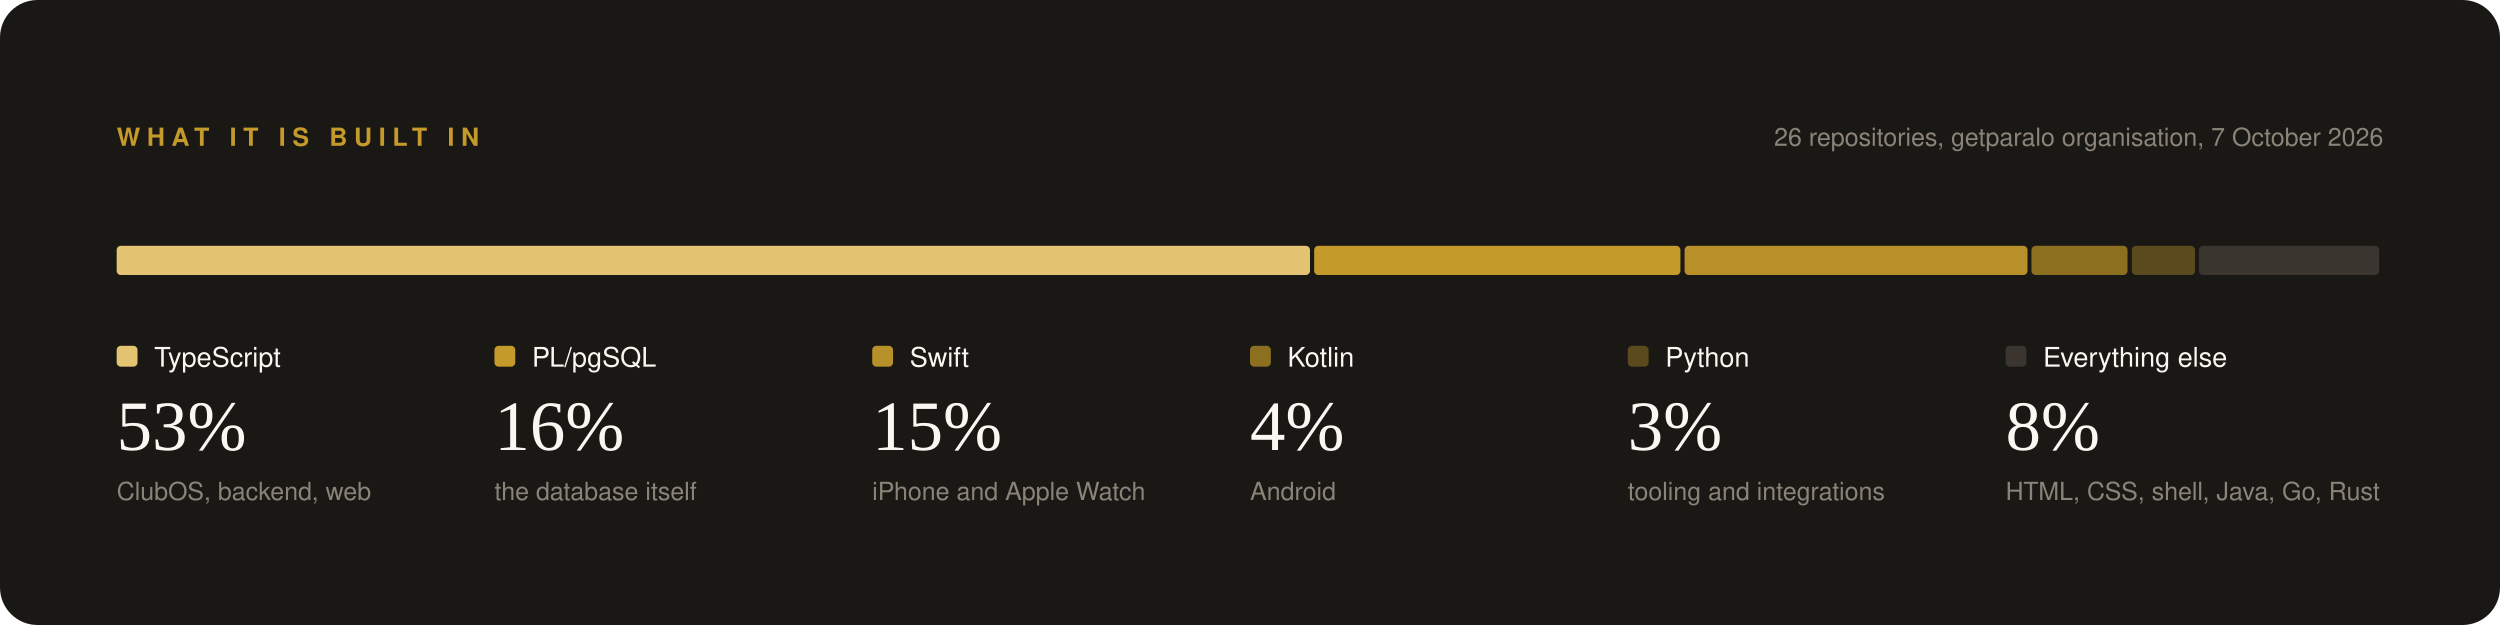
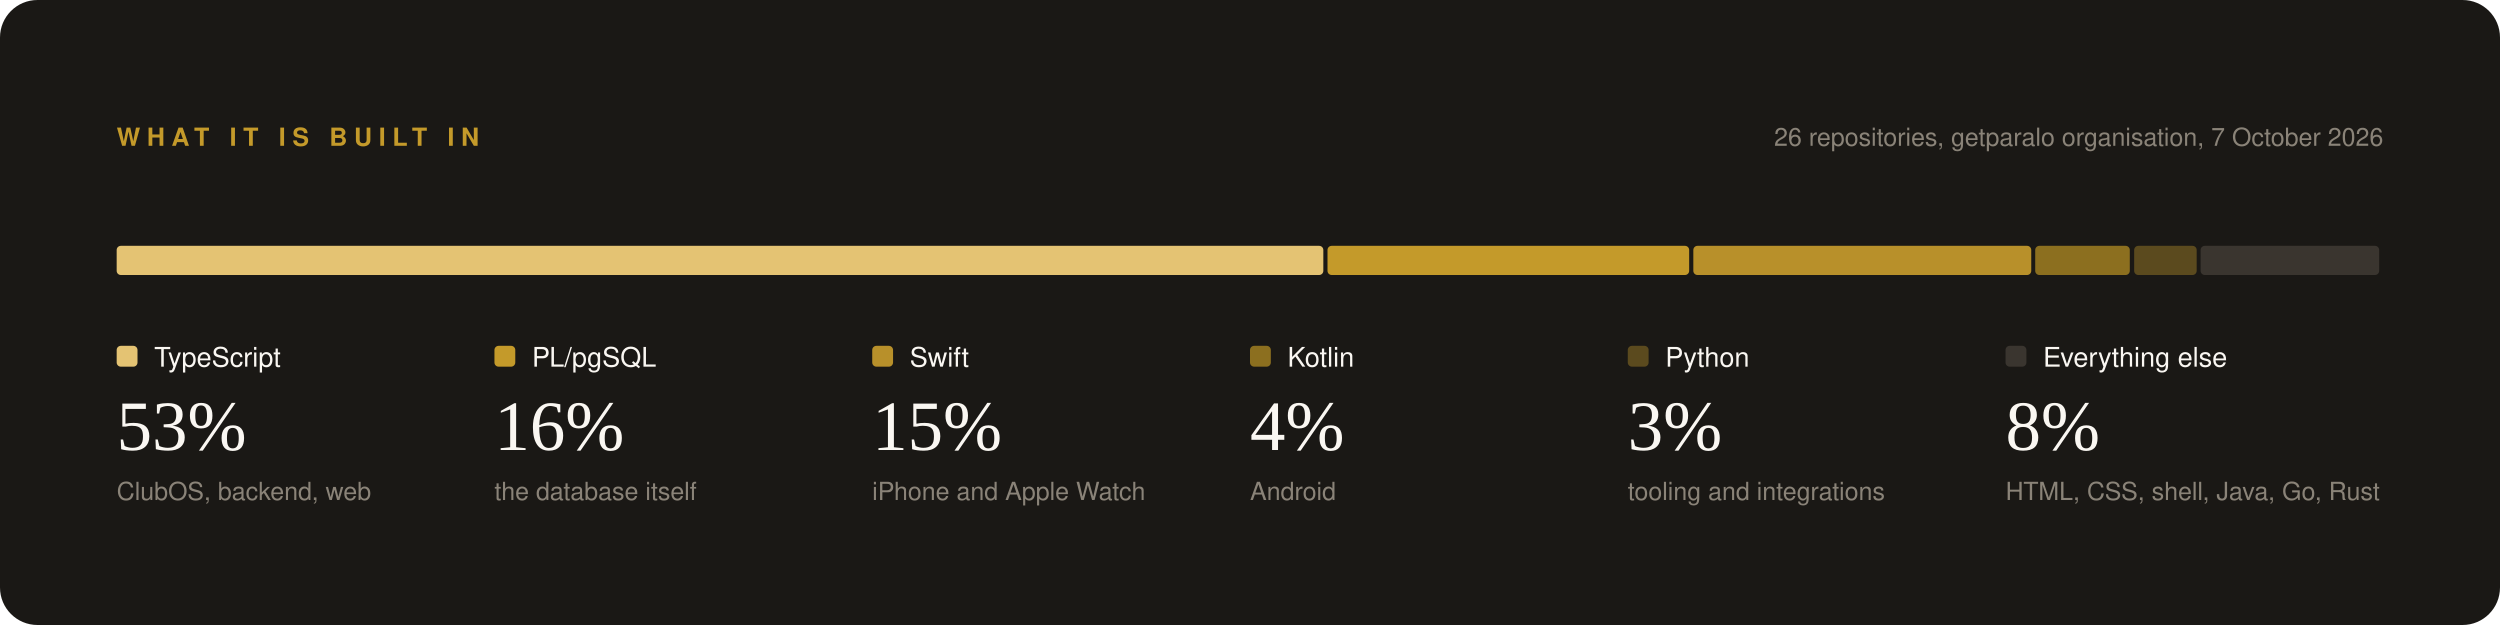
<svg xmlns="http://www.w3.org/2000/svg" width="1200" height="300" viewBox="0 0 1200 300" role="img" aria-label="Languages across Paralo repositories">
  <rect width="1200" height="300" rx="18" fill="#1A1815" />
  <text x="56" y="70" font-family="-apple-system, 'Helvetica Neue', Helvetica, Arial, sans-serif" font-size="12" letter-spacing="3.2" font-weight="600" fill="#C49A2A">WHAT IT IS BUILT IN</text>
  <text x="1144" y="70" text-anchor="end" font-family="-apple-system, 'Helvetica Neue', Helvetica, Arial, sans-serif" font-size="12" fill="#8A8378">26 repositories, getparalo organisation, 7 October 2026</text>
-   <rect x="56.0" y="118" width="572.8" height="14" rx="2" fill="#E4C373">
-     <animate attributeName="width" values="0;0;572.8" keyTimes="0;0.125;1" dur="0.80s" begin="0s" fill="freeze" calcMode="spline" keySplines="0 0 1 1;0.2 0.7 0.2 1" />
+   <rect x="56.0" y="118" width="579.2" height="14" rx="2" fill="#E4C373">
+     <animate attributeName="width" values="0;0;579.2" keyTimes="0;0.125;1" dur="0.80s" begin="0s" fill="freeze" calcMode="spline" keySplines="0 0 1 1;0.2 0.7 0.2 1" />
  </rect>
-   <rect x="630.8" y="118" width="175.8" height="14" rx="2" fill="#C49A2A">
-     <animate attributeName="width" values="0;0;175.8" keyTimes="0;0.239;1" dur="0.92s" begin="0s" fill="freeze" calcMode="spline" keySplines="0 0 1 1;0.2 0.7 0.2 1" />
+   <rect x="637.2" y="118" width="173.6" height="14" rx="2" fill="#C49A2A">
+     <animate attributeName="width" values="0;0;173.6" keyTimes="0;0.239;1" dur="0.92s" begin="0s" fill="freeze" calcMode="spline" keySplines="0 0 1 1;0.2 0.7 0.2 1" />
  </rect>
-   <rect x="808.6" y="118" width="164.6" height="14" rx="2" fill="#B8902A">
-     <animate attributeName="width" values="0;0;164.6" keyTimes="0;0.327;1" dur="1.04s" begin="0s" fill="freeze" calcMode="spline" keySplines="0 0 1 1;0.2 0.7 0.2 1" />
+   <rect x="812.8" y="118" width="162.2" height="14" rx="2" fill="#B8902A">
+     <animate attributeName="width" values="0;0;162.2" keyTimes="0;0.327;1" dur="1.04s" begin="0s" fill="freeze" calcMode="spline" keySplines="0 0 1 1;0.2 0.7 0.2 1" />
  </rect>
-   <rect x="975.1" y="118" width="46.1" height="14" rx="2" fill="#8C6F1F">
-     <animate attributeName="width" values="0;0;46.1" keyTimes="0;0.397;1" dur="1.16s" begin="0s" fill="freeze" calcMode="spline" keySplines="0 0 1 1;0.2 0.7 0.2 1" />
+   <rect x="976.9" y="118" width="45.4" height="14" rx="2" fill="#8C6F1F">
+     <animate attributeName="width" values="0;0;45.4" keyTimes="0;0.397;1" dur="1.16s" begin="0s" fill="freeze" calcMode="spline" keySplines="0 0 1 1;0.2 0.7 0.2 1" />
  </rect>
-   <rect x="1023.3" y="118" width="30.3" height="14" rx="2" fill="#5B4A1E">
-     <animate attributeName="width" values="0;0;30.3" keyTimes="0;0.453;1" dur="1.28s" begin="0s" fill="freeze" calcMode="spline" keySplines="0 0 1 1;0.2 0.7 0.2 1" />
+   <rect x="1024.4" y="118" width="30.0" height="14" rx="2" fill="#5B4A1E">
+     <animate attributeName="width" values="0;0;30.0" keyTimes="0;0.453;1" dur="1.28s" begin="0s" fill="freeze" calcMode="spline" keySplines="0 0 1 1;0.2 0.7 0.2 1" />
  </rect>
-   <rect x="1055.5" y="118" width="86.5" height="14" rx="2" fill="#3A352F">
-     <animate attributeName="width" values="0;0;86.5" keyTimes="0;0.500;1" dur="1.40s" begin="0s" fill="freeze" calcMode="spline" keySplines="0 0 1 1;0.2 0.7 0.2 1" />
+   <rect x="1056.3" y="118" width="85.7" height="14" rx="2" fill="#3A352F">
+     <animate attributeName="width" values="0;0;85.7" keyTimes="0;0.500;1" dur="1.40s" begin="0s" fill="freeze" calcMode="spline" keySplines="0 0 1 1;0.2 0.7 0.2 1" />
  </rect>
  <rect x="56.0" y="166" width="10" height="10" rx="2" fill="#E4C373" />
  <text x="74.0" y="176" font-family="-apple-system, 'Helvetica Neue', Helvetica, Arial, sans-serif" font-size="13" fill="#FAF7F2">TypeScript</text>
  <text x="56.0" y="216" font-family="Georgia, 'Times New Roman', Times, serif" font-size="34" fill="#FAF7F2">53%</text>
  <text x="56.0" y="240" font-family="-apple-system, 'Helvetica Neue', Helvetica, Arial, sans-serif" font-size="12" fill="#8A8378">ClubOS, backend, web</text>
  <rect x="237.333" y="166" width="10" height="10" rx="2" fill="#C49A2A" />
  <text x="255.333" y="176" font-family="-apple-system, 'Helvetica Neue', Helvetica, Arial, sans-serif" font-size="13" fill="#FAF7F2">PL/pgSQL</text>
  <text x="237.333" y="216" font-family="Georgia, 'Times New Roman', Times, serif" font-size="34" fill="#FAF7F2">16%</text>
  <text x="237.333" y="240" font-family="-apple-system, 'Helvetica Neue', Helvetica, Arial, sans-serif" font-size="12" fill="#8A8378">the database itself</text>
  <rect x="418.667" y="166" width="10" height="10" rx="2" fill="#B8902A" />
  <text x="436.667" y="176" font-family="-apple-system, 'Helvetica Neue', Helvetica, Arial, sans-serif" font-size="13" fill="#FAF7F2">Swift</text>
  <text x="418.667" y="216" font-family="Georgia, 'Times New Roman', Times, serif" font-size="34" fill="#FAF7F2">15%</text>
  <text x="418.667" y="240" font-family="-apple-system, 'Helvetica Neue', Helvetica, Arial, sans-serif" font-size="12" fill="#8A8378">iPhone and Apple Watch</text>
  <rect x="600.0" y="166" width="10" height="10" rx="2" fill="#8C6F1F" />
  <text x="618.0" y="176" font-family="-apple-system, 'Helvetica Neue', Helvetica, Arial, sans-serif" font-size="13" fill="#FAF7F2">Kotlin</text>
  <text x="600.0" y="216" font-family="Georgia, 'Times New Roman', Times, serif" font-size="34" fill="#FAF7F2">4%</text>
  <text x="600.0" y="240" font-family="-apple-system, 'Helvetica Neue', Helvetica, Arial, sans-serif" font-size="12" fill="#8A8378">Android</text>
  <rect x="781.333" y="166" width="10" height="10" rx="2" fill="#5B4A1E" />
  <text x="799.333" y="176" font-family="-apple-system, 'Helvetica Neue', Helvetica, Arial, sans-serif" font-size="13" fill="#FAF7F2">Python</text>
  <text x="781.333" y="216" font-family="Georgia, 'Times New Roman', Times, serif" font-size="34" fill="#FAF7F2">3%</text>
  <text x="781.333" y="240" font-family="-apple-system, 'Helvetica Neue', Helvetica, Arial, sans-serif" font-size="12" fill="#8A8378">tooling and integrations</text>
  <rect x="962.667" y="166" width="10" height="10" rx="2" fill="#3A352F" />
  <text x="980.667" y="176" font-family="-apple-system, 'Helvetica Neue', Helvetica, Arial, sans-serif" font-size="13" fill="#FAF7F2">Everything else</text>
  <text x="962.667" y="216" font-family="Georgia, 'Times New Roman', Times, serif" font-size="34" fill="#FAF7F2">8%</text>
  <text x="962.667" y="240" font-family="-apple-system, 'Helvetica Neue', Helvetica, Arial, sans-serif" font-size="12" fill="#8A8378">HTML, CSS, shell, Java, Go, Rust</text>
</svg>
